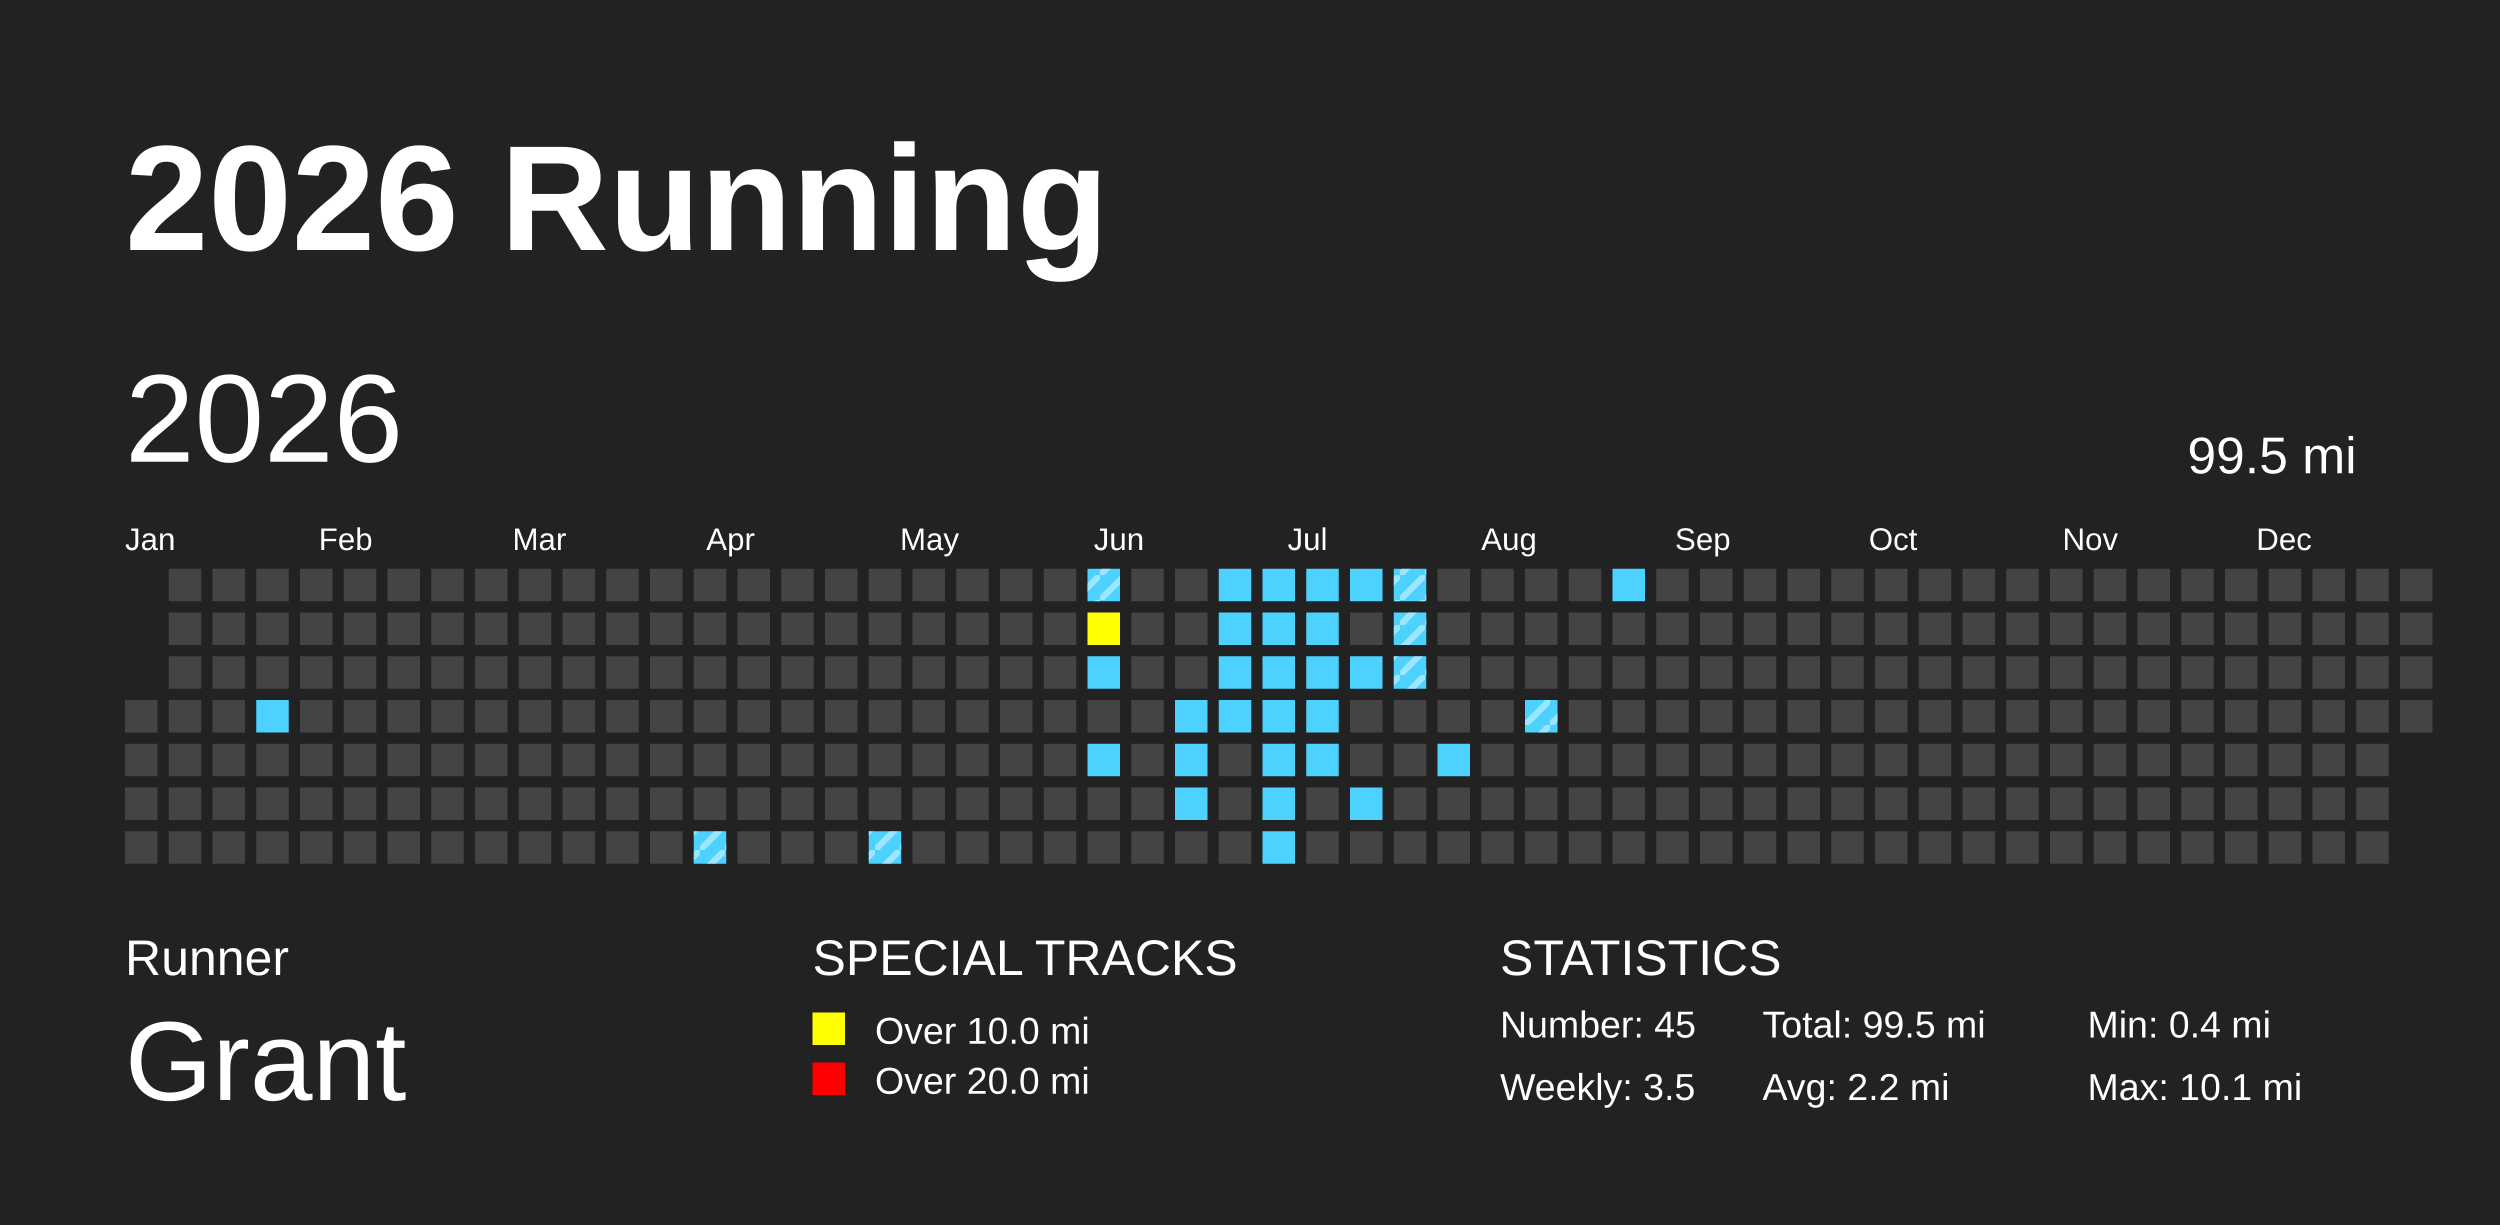
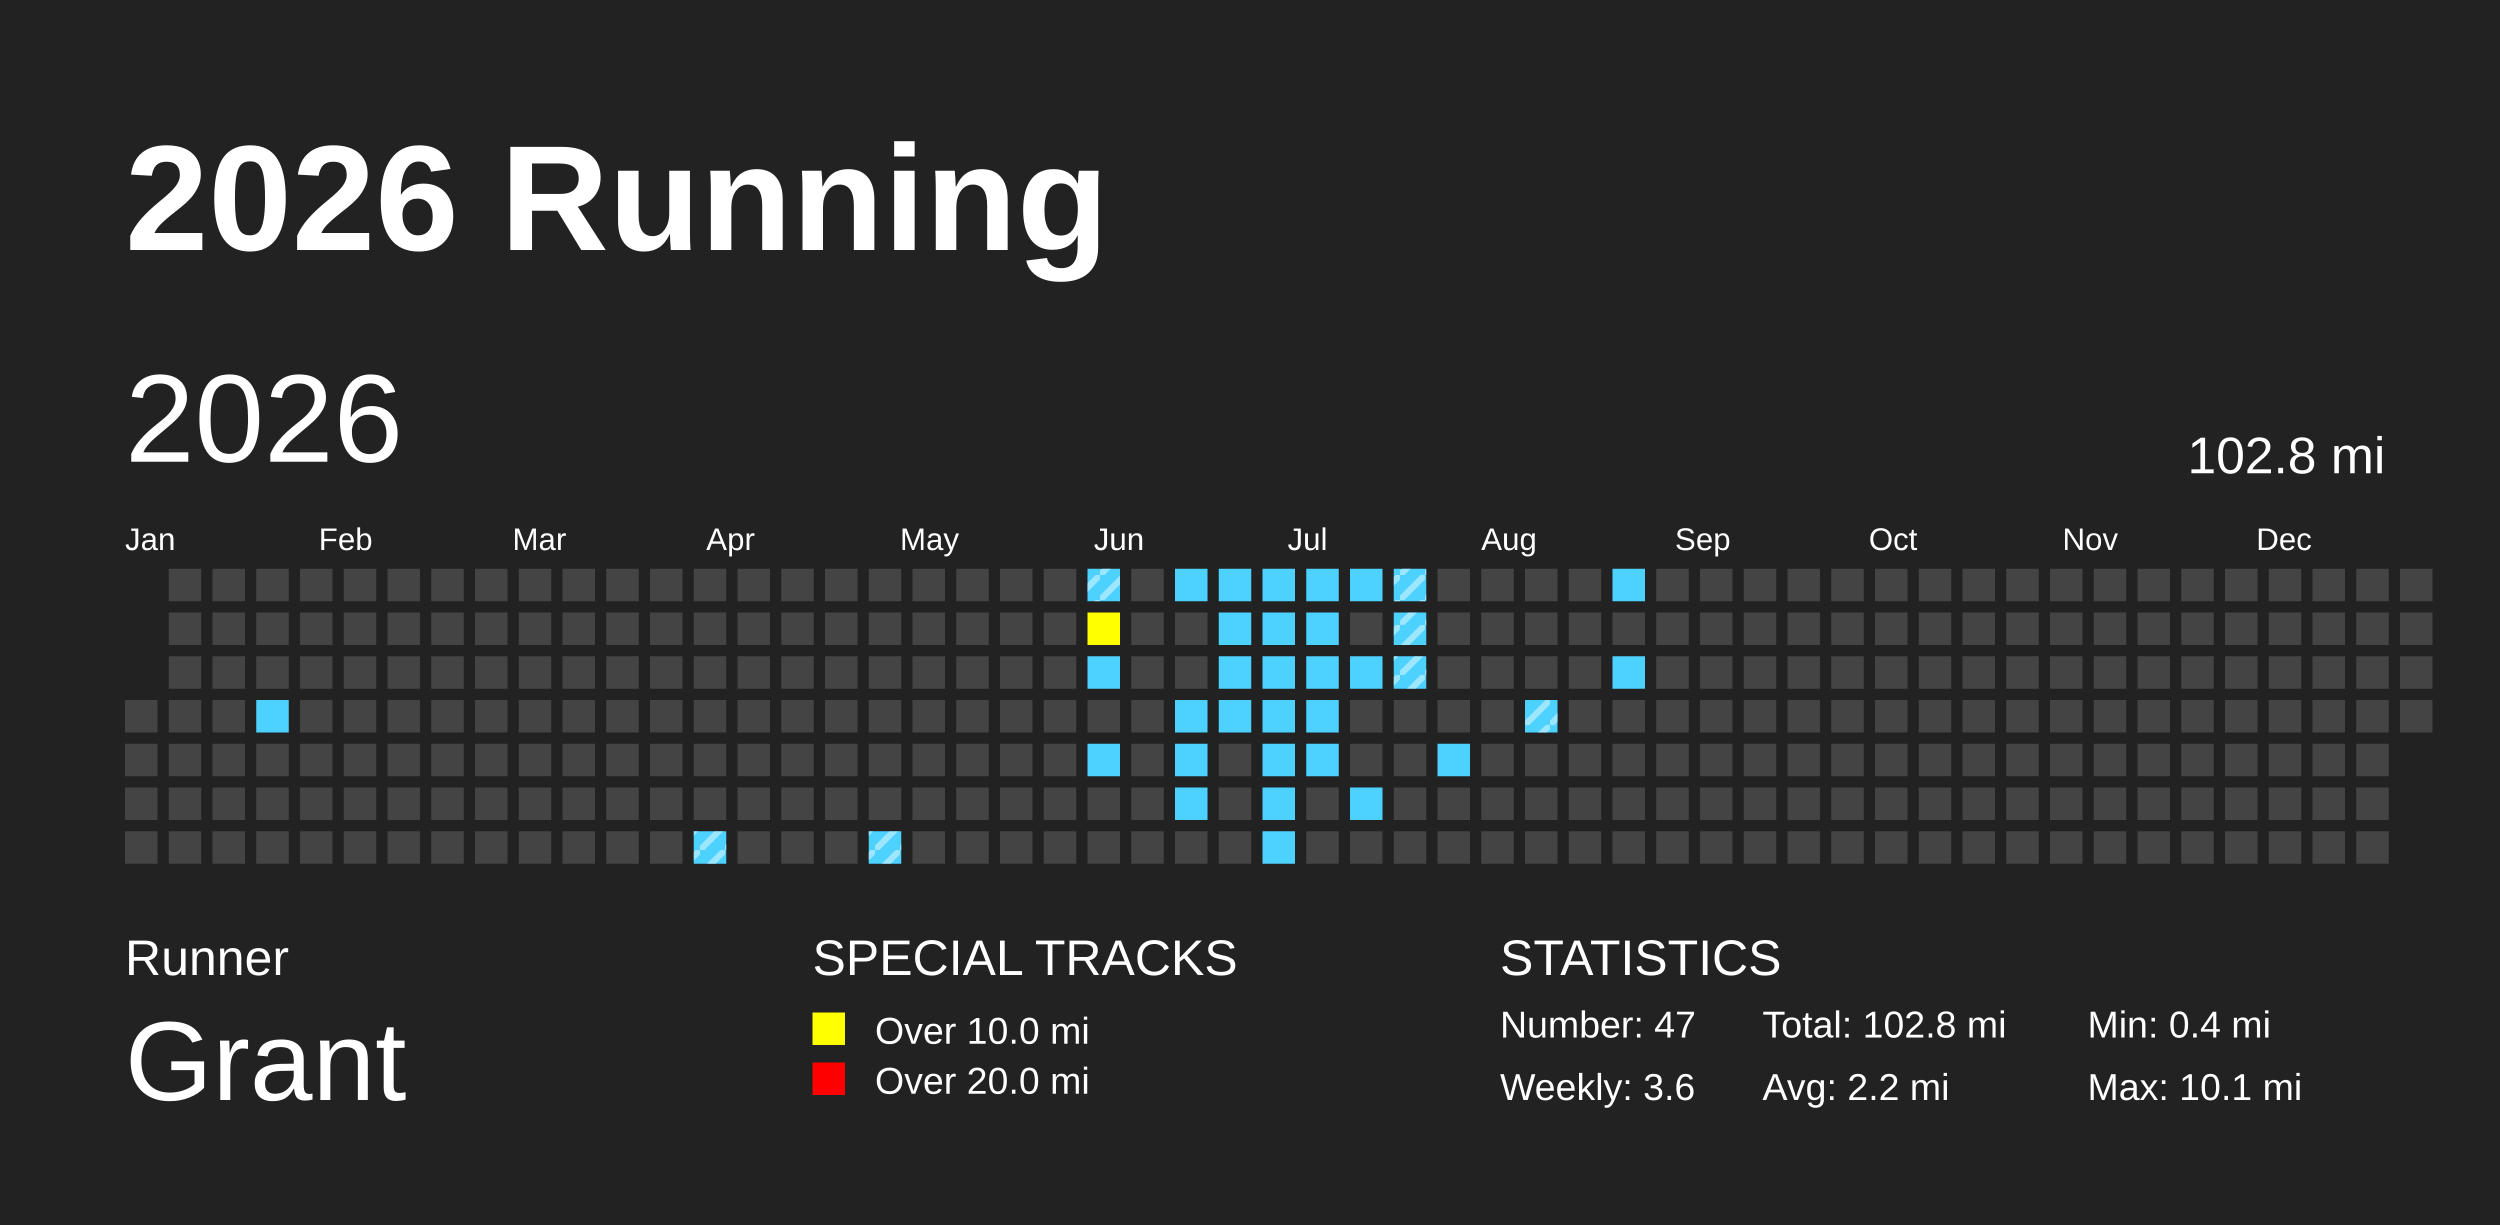
<svg xmlns="http://www.w3.org/2000/svg" baseProfile="full" height="98mm" version="1.1" viewBox="0,0,200,98" width="200mm">
  <defs>
    <pattern height="2" id="indoor-stripe" patternUnits="userSpaceOnUse" width="2">
      <line stroke="white" stroke-opacity="0.45" stroke-width="0.5" x1="0" x2="2" y1="2" y2="0" />
    </pattern>
  </defs>
  <rect fill="#222222" height="98" width="200" x="0" y="0" />
  <text fill="#FFFFFF" style="font-size:12px; font-family:Arial; font-weight:bold;" x="10" y="20">2026 Running</text>
  <text fill="#FFFFFF" style="font-size:4px; font-family:Arial" x="10" y="78">Runner</text>
  <text fill="#FFFFFF" style="font-size:9px; font-family:Arial" x="10" y="88">Grant</text>
  <text fill="#FFFFFF" style="font-size:4px; font-family:Arial" x="65" y="78">SPECIAL TRACKS</text>
  <rect fill="yellow" height="2.6" width="2.6" x="65" y="81" />
  <text fill="#FFFFFF" style="font-size:3px; font-family:Arial" x="70" y="83.5">Over 10.0 mi</text>
  <rect fill="red" height="2.6" width="2.6" x="65" y="85" />
  <text fill="#FFFFFF" style="font-size:3px; font-family:Arial" x="70" y="87.5">Over 20.0 mi</text>
  <text fill="#FFFFFF" style="font-size:4px; font-family:Arial" x="120" y="78">STATISTICS</text>
-   <text fill="#FFFFFF" style="font-size:3px; font-family:Arial" x="120" y="83">Number: 45</text>
-   <text fill="#FFFFFF" style="font-size:3px; font-family:Arial" x="120" y="88">Weekly: 3.5</text>
-   <text fill="#FFFFFF" style="font-size:3px; font-family:Arial" x="141" y="83">Total: 99.5 mi</text>
+   <text fill="#FFFFFF" style="font-size:3px; font-family:Arial" x="120" y="83">Number: 47</text>
+   <text fill="#FFFFFF" style="font-size:3px; font-family:Arial" x="120" y="88">Weekly: 3.6</text>
+   <text fill="#FFFFFF" style="font-size:3px; font-family:Arial" x="141" y="83">Total: 102.8 mi</text>
  <text fill="#FFFFFF" style="font-size:3px; font-family:Arial" x="141" y="88">Avg: 2.2 mi</text>
  <text fill="#FFFFFF" style="font-size:3px; font-family:Arial" x="167" y="83">Min: 0.4 mi</text>
  <text fill="#FFFFFF" style="font-size:3px; font-family:Arial" x="167" y="88">Max: 10.1 mi</text>
  <text dominant-baseline="hanging" fill="#FFFFFF" style="font-size:10.0px; font-family:Arial;" x="10" y="30">2026</text>
-   <text dominant-baseline="hanging" fill="#FFFFFF" style="font-size:4.125px; font-family:Arial;" x="175" y="35">99.5 mi</text>
+   <text dominant-baseline="hanging" fill="#FFFFFF" style="font-size:4.125px; font-family:Arial;" x="175" y="35">102.8 mi</text>
  <text fill="#FFFFFF" style="font-size:2.5px; font-family:Arial" x="10.0" y="44">Jan</text>
  <text fill="#FFFFFF" style="font-size:2.5px; font-family:Arial" x="25.5" y="44">Feb</text>
  <text fill="#FFFFFF" style="font-size:2.5px; font-family:Arial" x="41.0" y="44">Mar</text>
  <text fill="#FFFFFF" style="font-size:2.5px; font-family:Arial" x="56.5" y="44">Apr</text>
  <text fill="#FFFFFF" style="font-size:2.5px; font-family:Arial" x="72.0" y="44">May</text>
  <text fill="#FFFFFF" style="font-size:2.5px; font-family:Arial" x="87.5" y="44">Jun</text>
  <text fill="#FFFFFF" style="font-size:2.5px; font-family:Arial" x="103.0" y="44">Jul</text>
  <text fill="#FFFFFF" style="font-size:2.5px; font-family:Arial" x="118.5" y="44">Aug</text>
  <text fill="#FFFFFF" style="font-size:2.5px; font-family:Arial" x="134.0" y="44">Sep</text>
  <text fill="#FFFFFF" style="font-size:2.5px; font-family:Arial" x="149.5" y="44">Oct</text>
  <text fill="#FFFFFF" style="font-size:2.5px; font-family:Arial" x="165.0" y="44">Nov</text>
  <text fill="#FFFFFF" style="font-size:2.5px; font-family:Arial" x="180.5" y="44">Dec</text>
  <rect fill="#444444" height="2.6" width="2.6" x="10.0" y="56.0" />
  <rect fill="#444444" height="2.6" width="2.6" x="10.0" y="59.5" />
  <rect fill="#444444" height="2.6" width="2.6" x="10.0" y="63.0" />
  <rect fill="#444444" height="2.6" width="2.6" x="10.0" y="66.5" />
  <rect fill="#444444" height="2.6" width="2.6" x="13.5" y="45.5" />
  <rect fill="#444444" height="2.6" width="2.6" x="13.5" y="49.0" />
  <rect fill="#444444" height="2.6" width="2.6" x="13.5" y="52.5" />
  <rect fill="#444444" height="2.6" width="2.6" x="13.5" y="56.0" />
  <rect fill="#444444" height="2.6" width="2.6" x="13.5" y="59.5" />
  <rect fill="#444444" height="2.6" width="2.6" x="13.5" y="63.0" />
  <rect fill="#444444" height="2.6" width="2.6" x="13.5" y="66.5" />
  <rect fill="#444444" height="2.6" width="2.6" x="17.0" y="45.5" />
  <rect fill="#444444" height="2.6" width="2.6" x="17.0" y="49.0" />
  <rect fill="#444444" height="2.6" width="2.6" x="17.0" y="52.5" />
  <rect fill="#444444" height="2.6" width="2.6" x="17.0" y="56.0" />
  <rect fill="#444444" height="2.6" width="2.6" x="17.0" y="59.5" />
  <rect fill="#444444" height="2.6" width="2.6" x="17.0" y="63.0" />
  <rect fill="#444444" height="2.6" width="2.6" x="17.0" y="66.5" />
  <rect fill="#444444" height="2.6" width="2.6" x="20.5" y="45.5" />
  <rect fill="#444444" height="2.6" width="2.6" x="20.5" y="49.0" />
  <rect fill="#444444" height="2.6" width="2.6" x="20.5" y="52.5" />
  <rect fill="#4DD2FF" height="2.6" width="2.6" x="20.5" y="56.0" />
  <rect fill="#444444" height="2.6" width="2.6" x="20.5" y="59.5" />
  <rect fill="#444444" height="2.6" width="2.6" x="20.5" y="63.0" />
  <rect fill="#444444" height="2.6" width="2.6" x="20.5" y="66.5" />
  <rect fill="#444444" height="2.6" width="2.6" x="24.0" y="45.5" />
  <rect fill="#444444" height="2.6" width="2.6" x="24.0" y="49.0" />
  <rect fill="#444444" height="2.6" width="2.6" x="24.0" y="52.5" />
  <rect fill="#444444" height="2.6" width="2.6" x="24.0" y="56.0" />
  <rect fill="#444444" height="2.6" width="2.6" x="24.0" y="59.5" />
  <rect fill="#444444" height="2.6" width="2.6" x="24.0" y="63.0" />
  <rect fill="#444444" height="2.6" width="2.6" x="24.0" y="66.5" />
  <rect fill="#444444" height="2.6" width="2.6" x="27.5" y="45.5" />
  <rect fill="#444444" height="2.6" width="2.6" x="27.5" y="49.0" />
  <rect fill="#444444" height="2.6" width="2.6" x="27.5" y="52.5" />
  <rect fill="#444444" height="2.6" width="2.6" x="27.5" y="56.0" />
  <rect fill="#444444" height="2.6" width="2.6" x="27.5" y="59.5" />
  <rect fill="#444444" height="2.6" width="2.6" x="27.5" y="63.0" />
  <rect fill="#444444" height="2.6" width="2.6" x="27.5" y="66.5" />
  <rect fill="#444444" height="2.6" width="2.6" x="31.0" y="45.5" />
  <rect fill="#444444" height="2.6" width="2.6" x="31.0" y="49.0" />
  <rect fill="#444444" height="2.6" width="2.6" x="31.0" y="52.5" />
  <rect fill="#444444" height="2.6" width="2.6" x="31.0" y="56.0" />
  <rect fill="#444444" height="2.6" width="2.6" x="31.0" y="59.5" />
  <rect fill="#444444" height="2.6" width="2.6" x="31.0" y="63.0" />
  <rect fill="#444444" height="2.6" width="2.6" x="31.0" y="66.5" />
  <rect fill="#444444" height="2.6" width="2.6" x="34.5" y="45.5" />
  <rect fill="#444444" height="2.6" width="2.6" x="34.5" y="49.0" />
  <rect fill="#444444" height="2.6" width="2.6" x="34.5" y="52.5" />
  <rect fill="#444444" height="2.6" width="2.6" x="34.5" y="56.0" />
  <rect fill="#444444" height="2.6" width="2.6" x="34.5" y="59.5" />
  <rect fill="#444444" height="2.6" width="2.6" x="34.5" y="63.0" />
  <rect fill="#444444" height="2.6" width="2.6" x="34.5" y="66.5" />
  <rect fill="#444444" height="2.6" width="2.6" x="38.0" y="45.5" />
  <rect fill="#444444" height="2.6" width="2.6" x="38.0" y="49.0" />
  <rect fill="#444444" height="2.6" width="2.6" x="38.0" y="52.5" />
  <rect fill="#444444" height="2.6" width="2.6" x="38.0" y="56.0" />
  <rect fill="#444444" height="2.6" width="2.6" x="38.0" y="59.5" />
  <rect fill="#444444" height="2.6" width="2.6" x="38.0" y="63.0" />
  <rect fill="#444444" height="2.6" width="2.6" x="38.0" y="66.5" />
  <rect fill="#444444" height="2.6" width="2.6" x="41.5" y="45.5" />
  <rect fill="#444444" height="2.6" width="2.6" x="41.5" y="49.0" />
  <rect fill="#444444" height="2.6" width="2.6" x="41.5" y="52.5" />
  <rect fill="#444444" height="2.6" width="2.6" x="41.5" y="56.0" />
  <rect fill="#444444" height="2.6" width="2.6" x="41.5" y="59.5" />
  <rect fill="#444444" height="2.6" width="2.6" x="41.5" y="63.0" />
  <rect fill="#444444" height="2.6" width="2.6" x="41.5" y="66.5" />
  <rect fill="#444444" height="2.6" width="2.6" x="45.0" y="45.5" />
  <rect fill="#444444" height="2.6" width="2.6" x="45.0" y="49.0" />
  <rect fill="#444444" height="2.6" width="2.6" x="45.0" y="52.5" />
  <rect fill="#444444" height="2.6" width="2.6" x="45.0" y="56.0" />
  <rect fill="#444444" height="2.6" width="2.6" x="45.0" y="59.5" />
  <rect fill="#444444" height="2.6" width="2.6" x="45.0" y="63.0" />
  <rect fill="#444444" height="2.6" width="2.6" x="45.0" y="66.5" />
  <rect fill="#444444" height="2.6" width="2.6" x="48.5" y="45.5" />
  <rect fill="#444444" height="2.6" width="2.6" x="48.5" y="49.0" />
  <rect fill="#444444" height="2.6" width="2.6" x="48.5" y="52.5" />
  <rect fill="#444444" height="2.6" width="2.6" x="48.5" y="56.0" />
  <rect fill="#444444" height="2.6" width="2.6" x="48.5" y="59.5" />
  <rect fill="#444444" height="2.6" width="2.6" x="48.5" y="63.0" />
  <rect fill="#444444" height="2.6" width="2.6" x="48.5" y="66.5" />
  <rect fill="#444444" height="2.6" width="2.6" x="52.0" y="45.5" />
  <rect fill="#444444" height="2.6" width="2.6" x="52.0" y="49.0" />
  <rect fill="#444444" height="2.6" width="2.6" x="52.0" y="52.5" />
  <rect fill="#444444" height="2.6" width="2.6" x="52.0" y="56.0" />
  <rect fill="#444444" height="2.6" width="2.6" x="52.0" y="59.5" />
  <rect fill="#444444" height="2.6" width="2.6" x="52.0" y="63.0" />
  <rect fill="#444444" height="2.6" width="2.6" x="52.0" y="66.5" />
  <rect fill="#444444" height="2.6" width="2.6" x="55.5" y="45.5" />
  <rect fill="#444444" height="2.6" width="2.6" x="55.5" y="49.0" />
  <rect fill="#444444" height="2.6" width="2.6" x="55.5" y="52.5" />
  <rect fill="#444444" height="2.6" width="2.6" x="55.5" y="56.0" />
  <rect fill="#444444" height="2.6" width="2.6" x="55.5" y="59.5" />
  <rect fill="#444444" height="2.6" width="2.6" x="55.5" y="63.0" />
  <rect fill="#4DD2FF" height="2.6" width="2.6" x="55.5" y="66.5" />
  <rect fill="url(#indoor-stripe)" height="2.6" style="pointer-events: none;" width="2.6" x="55.5" y="66.5" />
  <rect fill="#444444" height="2.6" width="2.6" x="59.0" y="45.5" />
  <rect fill="#444444" height="2.6" width="2.6" x="59.0" y="49.0" />
  <rect fill="#444444" height="2.6" width="2.6" x="59.0" y="52.5" />
  <rect fill="#444444" height="2.6" width="2.6" x="59.0" y="56.0" />
  <rect fill="#444444" height="2.6" width="2.6" x="59.0" y="59.5" />
  <rect fill="#444444" height="2.6" width="2.6" x="59.0" y="63.0" />
  <rect fill="#444444" height="2.6" width="2.6" x="59.0" y="66.5" />
  <rect fill="#444444" height="2.6" width="2.6" x="62.5" y="45.5" />
  <rect fill="#444444" height="2.6" width="2.6" x="62.5" y="49.0" />
  <rect fill="#444444" height="2.6" width="2.6" x="62.5" y="52.5" />
  <rect fill="#444444" height="2.6" width="2.6" x="62.5" y="56.0" />
  <rect fill="#444444" height="2.6" width="2.6" x="62.5" y="59.5" />
  <rect fill="#444444" height="2.6" width="2.6" x="62.5" y="63.0" />
  <rect fill="#444444" height="2.6" width="2.6" x="62.5" y="66.5" />
  <rect fill="#444444" height="2.6" width="2.6" x="66.0" y="45.5" />
  <rect fill="#444444" height="2.6" width="2.6" x="66.0" y="49.0" />
  <rect fill="#444444" height="2.6" width="2.6" x="66.0" y="52.5" />
  <rect fill="#444444" height="2.6" width="2.6" x="66.0" y="56.0" />
  <rect fill="#444444" height="2.6" width="2.6" x="66.0" y="59.5" />
  <rect fill="#444444" height="2.6" width="2.6" x="66.0" y="63.0" />
  <rect fill="#444444" height="2.6" width="2.6" x="66.0" y="66.5" />
  <rect fill="#444444" height="2.6" width="2.6" x="69.5" y="45.5" />
  <rect fill="#444444" height="2.6" width="2.6" x="69.5" y="49.0" />
  <rect fill="#444444" height="2.6" width="2.6" x="69.5" y="52.5" />
  <rect fill="#444444" height="2.6" width="2.6" x="69.5" y="56.0" />
  <rect fill="#444444" height="2.6" width="2.6" x="69.5" y="59.5" />
  <rect fill="#444444" height="2.6" width="2.6" x="69.5" y="63.0" />
  <rect fill="#4DD2FF" height="2.6" width="2.6" x="69.5" y="66.5" />
  <rect fill="url(#indoor-stripe)" height="2.6" style="pointer-events: none;" width="2.6" x="69.5" y="66.5" />
  <rect fill="#444444" height="2.6" width="2.6" x="73.0" y="45.5" />
  <rect fill="#444444" height="2.6" width="2.6" x="73.0" y="49.0" />
  <rect fill="#444444" height="2.6" width="2.6" x="73.0" y="52.5" />
  <rect fill="#444444" height="2.6" width="2.6" x="73.0" y="56.0" />
  <rect fill="#444444" height="2.6" width="2.6" x="73.0" y="59.5" />
  <rect fill="#444444" height="2.6" width="2.6" x="73.0" y="63.0" />
  <rect fill="#444444" height="2.6" width="2.6" x="73.0" y="66.5" />
  <rect fill="#444444" height="2.6" width="2.6" x="76.5" y="45.5" />
  <rect fill="#444444" height="2.6" width="2.6" x="76.5" y="49.0" />
  <rect fill="#444444" height="2.6" width="2.6" x="76.5" y="52.5" />
  <rect fill="#444444" height="2.6" width="2.6" x="76.5" y="56.0" />
  <rect fill="#444444" height="2.6" width="2.6" x="76.5" y="59.5" />
  <rect fill="#444444" height="2.6" width="2.6" x="76.5" y="63.0" />
  <rect fill="#444444" height="2.6" width="2.6" x="76.5" y="66.5" />
  <rect fill="#444444" height="2.6" width="2.6" x="80.0" y="45.5" />
  <rect fill="#444444" height="2.6" width="2.6" x="80.0" y="49.0" />
  <rect fill="#444444" height="2.6" width="2.6" x="80.0" y="52.5" />
  <rect fill="#444444" height="2.6" width="2.6" x="80.0" y="56.0" />
  <rect fill="#444444" height="2.6" width="2.6" x="80.0" y="59.5" />
  <rect fill="#444444" height="2.6" width="2.6" x="80.0" y="63.0" />
  <rect fill="#444444" height="2.6" width="2.6" x="80.0" y="66.5" />
  <rect fill="#444444" height="2.6" width="2.6" x="83.5" y="45.5" />
  <rect fill="#444444" height="2.6" width="2.6" x="83.5" y="49.0" />
  <rect fill="#444444" height="2.6" width="2.6" x="83.5" y="52.5" />
  <rect fill="#444444" height="2.6" width="2.6" x="83.5" y="56.0" />
  <rect fill="#444444" height="2.6" width="2.6" x="83.5" y="59.5" />
  <rect fill="#444444" height="2.6" width="2.6" x="83.5" y="63.0" />
  <rect fill="#444444" height="2.6" width="2.6" x="83.5" y="66.5" />
  <rect fill="#4DD2FF" height="2.6" width="2.6" x="87.0" y="45.5" />
  <rect fill="url(#indoor-stripe)" height="2.6" style="pointer-events: none;" width="2.6" x="87.0" y="45.5" />
  <rect fill="yellow" height="2.6" width="2.6" x="87.0" y="49.0" />
  <rect fill="#4DD2FF" height="2.6" width="2.6" x="87.0" y="52.5" />
  <rect fill="#444444" height="2.6" width="2.6" x="87.0" y="56.0" />
  <rect fill="#4DD2FF" height="2.6" width="2.6" x="87.0" y="59.5" />
  <rect fill="#444444" height="2.6" width="2.6" x="87.0" y="63.0" />
  <rect fill="#444444" height="2.6" width="2.6" x="87.0" y="66.5" />
  <rect fill="#444444" height="2.6" width="2.6" x="90.5" y="45.5" />
  <rect fill="#444444" height="2.6" width="2.6" x="90.5" y="49.0" />
  <rect fill="#444444" height="2.6" width="2.6" x="90.5" y="52.5" />
  <rect fill="#444444" height="2.6" width="2.6" x="90.5" y="56.0" />
  <rect fill="#444444" height="2.6" width="2.6" x="90.5" y="59.5" />
  <rect fill="#444444" height="2.6" width="2.6" x="90.5" y="63.0" />
  <rect fill="#444444" height="2.6" width="2.6" x="90.5" y="66.5" />
-   <rect fill="#444444" height="2.6" width="2.6" x="94.0" y="45.5" />
+   <rect fill="#4DD2FF" height="2.6" width="2.6" x="94.0" y="45.5" />
  <rect fill="#444444" height="2.6" width="2.6" x="94.0" y="49.0" />
  <rect fill="#444444" height="2.6" width="2.6" x="94.0" y="52.5" />
  <rect fill="#4DD2FF" height="2.6" width="2.6" x="94.0" y="56.0" />
  <rect fill="#4DD2FF" height="2.6" width="2.6" x="94.0" y="59.5" />
  <rect fill="#4DD2FF" height="2.6" width="2.6" x="94.0" y="63.0" />
  <rect fill="#444444" height="2.6" width="2.6" x="94.0" y="66.5" />
  <rect fill="#4DD2FF" height="2.6" width="2.6" x="97.5" y="45.5" />
  <rect fill="#4DD2FF" height="2.6" width="2.6" x="97.5" y="49.0" />
  <rect fill="#4DD2FF" height="2.6" width="2.6" x="97.5" y="52.5" />
  <rect fill="#4DD2FF" height="2.6" width="2.6" x="97.5" y="56.0" />
  <rect fill="#444444" height="2.6" width="2.6" x="97.5" y="59.5" />
  <rect fill="#444444" height="2.6" width="2.6" x="97.5" y="63.0" />
  <rect fill="#444444" height="2.6" width="2.6" x="97.5" y="66.5" />
  <rect fill="#4DD2FF" height="2.6" width="2.6" x="101.0" y="45.5" />
  <rect fill="#4DD2FF" height="2.6" width="2.6" x="101.0" y="49.0" />
  <rect fill="#4DD2FF" height="2.6" width="2.6" x="101.0" y="52.5" />
  <rect fill="#4DD2FF" height="2.6" width="2.6" x="101.0" y="56.0" />
  <rect fill="#4DD2FF" height="2.6" width="2.6" x="101.0" y="59.5" />
  <rect fill="#4DD2FF" height="2.6" width="2.6" x="101.0" y="63.0" />
  <rect fill="#4DD2FF" height="2.6" width="2.6" x="101.0" y="66.5" />
  <rect fill="#4DD2FF" height="2.6" width="2.6" x="104.5" y="45.5" />
  <rect fill="#4DD2FF" height="2.6" width="2.6" x="104.5" y="49.0" />
  <rect fill="#4DD2FF" height="2.6" width="2.6" x="104.5" y="52.5" />
  <rect fill="#4DD2FF" height="2.6" width="2.6" x="104.5" y="56.0" />
  <rect fill="#4DD2FF" height="2.6" width="2.6" x="104.5" y="59.5" />
  <rect fill="#444444" height="2.6" width="2.6" x="104.5" y="63.0" />
  <rect fill="#444444" height="2.6" width="2.6" x="104.5" y="66.5" />
  <rect fill="#4DD2FF" height="2.6" width="2.6" x="108.0" y="45.5" />
  <rect fill="#444444" height="2.6" width="2.6" x="108.0" y="49.0" />
  <rect fill="#4DD2FF" height="2.6" width="2.6" x="108.0" y="52.5" />
  <rect fill="#444444" height="2.6" width="2.6" x="108.0" y="56.0" />
  <rect fill="#444444" height="2.6" width="2.6" x="108.0" y="59.5" />
  <rect fill="#4DD2FF" height="2.6" width="2.6" x="108.0" y="63.0" />
  <rect fill="#444444" height="2.6" width="2.6" x="108.0" y="66.5" />
  <rect fill="#4DD2FF" height="2.6" width="2.6" x="111.5" y="45.5" />
  <rect fill="url(#indoor-stripe)" height="2.6" style="pointer-events: none;" width="2.6" x="111.5" y="45.5" />
  <rect fill="#4DD2FF" height="2.6" width="2.6" x="111.5" y="49.0" />
  <rect fill="url(#indoor-stripe)" height="2.6" style="pointer-events: none;" width="2.6" x="111.5" y="49.0" />
  <rect fill="#4DD2FF" height="2.6" width="2.6" x="111.5" y="52.5" />
  <rect fill="url(#indoor-stripe)" height="2.6" style="pointer-events: none;" width="2.6" x="111.5" y="52.5" />
  <rect fill="#444444" height="2.6" width="2.6" x="111.5" y="56.0" />
  <rect fill="#444444" height="2.6" width="2.6" x="111.5" y="59.5" />
  <rect fill="#444444" height="2.6" width="2.6" x="111.5" y="63.0" />
  <rect fill="#444444" height="2.6" width="2.6" x="111.5" y="66.5" />
  <rect fill="#444444" height="2.6" width="2.6" x="115.0" y="45.5" />
  <rect fill="#444444" height="2.6" width="2.6" x="115.0" y="49.0" />
  <rect fill="#444444" height="2.6" width="2.6" x="115.0" y="52.5" />
  <rect fill="#444444" height="2.6" width="2.6" x="115.0" y="56.0" />
  <rect fill="#4DD2FF" height="2.6" width="2.6" x="115.0" y="59.5" />
  <rect fill="#444444" height="2.6" width="2.6" x="115.0" y="63.0" />
  <rect fill="#444444" height="2.6" width="2.6" x="115.0" y="66.5" />
  <rect fill="#444444" height="2.6" width="2.6" x="118.5" y="45.5" />
  <rect fill="#444444" height="2.6" width="2.6" x="118.5" y="49.0" />
  <rect fill="#444444" height="2.6" width="2.6" x="118.5" y="52.5" />
  <rect fill="#444444" height="2.6" width="2.6" x="118.5" y="56.0" />
  <rect fill="#444444" height="2.6" width="2.6" x="118.5" y="59.5" />
  <rect fill="#444444" height="2.6" width="2.6" x="118.5" y="63.0" />
  <rect fill="#444444" height="2.6" width="2.6" x="118.5" y="66.5" />
  <rect fill="#444444" height="2.6" width="2.6" x="122.0" y="45.5" />
  <rect fill="#444444" height="2.6" width="2.6" x="122.0" y="49.0" />
  <rect fill="#444444" height="2.6" width="2.6" x="122.0" y="52.5" />
  <rect fill="#4DD2FF" height="2.6" width="2.6" x="122.0" y="56.0" />
  <rect fill="url(#indoor-stripe)" height="2.6" style="pointer-events: none;" width="2.6" x="122.0" y="56.0" />
  <rect fill="#444444" height="2.6" width="2.6" x="122.0" y="59.5" />
  <rect fill="#444444" height="2.6" width="2.6" x="122.0" y="63.0" />
  <rect fill="#444444" height="2.6" width="2.6" x="122.0" y="66.5" />
  <rect fill="#444444" height="2.6" width="2.6" x="125.5" y="45.5" />
  <rect fill="#444444" height="2.6" width="2.6" x="125.5" y="49.0" />
  <rect fill="#444444" height="2.6" width="2.6" x="125.5" y="52.5" />
  <rect fill="#444444" height="2.6" width="2.6" x="125.5" y="56.0" />
  <rect fill="#444444" height="2.6" width="2.6" x="125.5" y="59.5" />
  <rect fill="#444444" height="2.6" width="2.6" x="125.5" y="63.0" />
  <rect fill="#444444" height="2.6" width="2.6" x="125.5" y="66.5" />
  <rect fill="#4DD2FF" height="2.6" width="2.6" x="129.0" y="45.5" />
  <rect fill="#444444" height="2.6" width="2.6" x="129.0" y="49.0" />
-   <rect fill="#444444" height="2.6" width="2.6" x="129.0" y="52.5" />
+   <rect fill="#4DD2FF" height="2.6" width="2.6" x="129.0" y="52.5" />
  <rect fill="#444444" height="2.6" width="2.6" x="129.0" y="56.0" />
  <rect fill="#444444" height="2.6" width="2.6" x="129.0" y="59.5" />
  <rect fill="#444444" height="2.6" width="2.6" x="129.0" y="63.0" />
  <rect fill="#444444" height="2.6" width="2.6" x="129.0" y="66.5" />
  <rect fill="#444444" height="2.6" width="2.6" x="132.5" y="45.5" />
  <rect fill="#444444" height="2.6" width="2.6" x="132.5" y="49.0" />
  <rect fill="#444444" height="2.6" width="2.6" x="132.5" y="52.5" />
  <rect fill="#444444" height="2.6" width="2.6" x="132.5" y="56.0" />
  <rect fill="#444444" height="2.6" width="2.6" x="132.5" y="59.5" />
  <rect fill="#444444" height="2.6" width="2.6" x="132.5" y="63.0" />
  <rect fill="#444444" height="2.6" width="2.6" x="132.5" y="66.5" />
  <rect fill="#444444" height="2.6" width="2.6" x="136.0" y="45.5" />
  <rect fill="#444444" height="2.6" width="2.6" x="136.0" y="49.0" />
  <rect fill="#444444" height="2.6" width="2.6" x="136.0" y="52.5" />
  <rect fill="#444444" height="2.6" width="2.6" x="136.0" y="56.0" />
  <rect fill="#444444" height="2.6" width="2.6" x="136.0" y="59.5" />
  <rect fill="#444444" height="2.6" width="2.6" x="136.0" y="63.0" />
  <rect fill="#444444" height="2.6" width="2.6" x="136.0" y="66.5" />
  <rect fill="#444444" height="2.6" width="2.6" x="139.5" y="45.5" />
  <rect fill="#444444" height="2.6" width="2.6" x="139.5" y="49.0" />
  <rect fill="#444444" height="2.6" width="2.6" x="139.5" y="52.5" />
  <rect fill="#444444" height="2.6" width="2.6" x="139.5" y="56.0" />
  <rect fill="#444444" height="2.6" width="2.6" x="139.5" y="59.5" />
  <rect fill="#444444" height="2.6" width="2.6" x="139.5" y="63.0" />
  <rect fill="#444444" height="2.6" width="2.6" x="139.5" y="66.5" />
  <rect fill="#444444" height="2.6" width="2.6" x="143.0" y="45.5" />
  <rect fill="#444444" height="2.6" width="2.6" x="143.0" y="49.0" />
  <rect fill="#444444" height="2.6" width="2.6" x="143.0" y="52.5" />
  <rect fill="#444444" height="2.6" width="2.6" x="143.0" y="56.0" />
  <rect fill="#444444" height="2.6" width="2.6" x="143.0" y="59.5" />
  <rect fill="#444444" height="2.6" width="2.6" x="143.0" y="63.0" />
  <rect fill="#444444" height="2.6" width="2.6" x="143.0" y="66.5" />
  <rect fill="#444444" height="2.6" width="2.6" x="146.5" y="45.5" />
  <rect fill="#444444" height="2.6" width="2.6" x="146.5" y="49.0" />
  <rect fill="#444444" height="2.6" width="2.6" x="146.5" y="52.5" />
  <rect fill="#444444" height="2.6" width="2.6" x="146.5" y="56.0" />
  <rect fill="#444444" height="2.6" width="2.6" x="146.5" y="59.5" />
  <rect fill="#444444" height="2.6" width="2.6" x="146.5" y="63.0" />
  <rect fill="#444444" height="2.6" width="2.6" x="146.5" y="66.5" />
  <rect fill="#444444" height="2.6" width="2.6" x="150.0" y="45.5" />
  <rect fill="#444444" height="2.6" width="2.6" x="150.0" y="49.0" />
  <rect fill="#444444" height="2.6" width="2.6" x="150.0" y="52.5" />
  <rect fill="#444444" height="2.6" width="2.6" x="150.0" y="56.0" />
  <rect fill="#444444" height="2.6" width="2.6" x="150.0" y="59.5" />
  <rect fill="#444444" height="2.6" width="2.6" x="150.0" y="63.0" />
  <rect fill="#444444" height="2.6" width="2.6" x="150.0" y="66.5" />
  <rect fill="#444444" height="2.6" width="2.6" x="153.5" y="45.5" />
  <rect fill="#444444" height="2.6" width="2.6" x="153.5" y="49.0" />
  <rect fill="#444444" height="2.6" width="2.6" x="153.5" y="52.5" />
  <rect fill="#444444" height="2.6" width="2.6" x="153.5" y="56.0" />
  <rect fill="#444444" height="2.6" width="2.6" x="153.5" y="59.5" />
  <rect fill="#444444" height="2.6" width="2.6" x="153.5" y="63.0" />
  <rect fill="#444444" height="2.6" width="2.6" x="153.5" y="66.5" />
  <rect fill="#444444" height="2.6" width="2.6" x="157.0" y="45.5" />
  <rect fill="#444444" height="2.6" width="2.6" x="157.0" y="49.0" />
  <rect fill="#444444" height="2.6" width="2.6" x="157.0" y="52.5" />
  <rect fill="#444444" height="2.6" width="2.6" x="157.0" y="56.0" />
  <rect fill="#444444" height="2.6" width="2.6" x="157.0" y="59.5" />
  <rect fill="#444444" height="2.6" width="2.6" x="157.0" y="63.0" />
  <rect fill="#444444" height="2.6" width="2.6" x="157.0" y="66.5" />
  <rect fill="#444444" height="2.6" width="2.6" x="160.5" y="45.5" />
  <rect fill="#444444" height="2.6" width="2.6" x="160.5" y="49.0" />
  <rect fill="#444444" height="2.6" width="2.6" x="160.5" y="52.5" />
  <rect fill="#444444" height="2.6" width="2.6" x="160.5" y="56.0" />
  <rect fill="#444444" height="2.6" width="2.6" x="160.5" y="59.5" />
  <rect fill="#444444" height="2.6" width="2.6" x="160.5" y="63.0" />
  <rect fill="#444444" height="2.6" width="2.6" x="160.5" y="66.5" />
  <rect fill="#444444" height="2.6" width="2.6" x="164.0" y="45.5" />
  <rect fill="#444444" height="2.6" width="2.6" x="164.0" y="49.0" />
  <rect fill="#444444" height="2.6" width="2.6" x="164.0" y="52.5" />
  <rect fill="#444444" height="2.6" width="2.6" x="164.0" y="56.0" />
  <rect fill="#444444" height="2.6" width="2.6" x="164.0" y="59.5" />
  <rect fill="#444444" height="2.6" width="2.6" x="164.0" y="63.0" />
  <rect fill="#444444" height="2.6" width="2.6" x="164.0" y="66.5" />
  <rect fill="#444444" height="2.6" width="2.6" x="167.5" y="45.5" />
  <rect fill="#444444" height="2.6" width="2.6" x="167.5" y="49.0" />
  <rect fill="#444444" height="2.6" width="2.6" x="167.5" y="52.5" />
  <rect fill="#444444" height="2.6" width="2.6" x="167.5" y="56.0" />
  <rect fill="#444444" height="2.6" width="2.6" x="167.5" y="59.5" />
  <rect fill="#444444" height="2.6" width="2.6" x="167.5" y="63.0" />
  <rect fill="#444444" height="2.6" width="2.6" x="167.5" y="66.5" />
  <rect fill="#444444" height="2.6" width="2.6" x="171.0" y="45.5" />
  <rect fill="#444444" height="2.6" width="2.6" x="171.0" y="49.0" />
  <rect fill="#444444" height="2.6" width="2.6" x="171.0" y="52.5" />
  <rect fill="#444444" height="2.6" width="2.6" x="171.0" y="56.0" />
  <rect fill="#444444" height="2.6" width="2.6" x="171.0" y="59.5" />
  <rect fill="#444444" height="2.6" width="2.6" x="171.0" y="63.0" />
  <rect fill="#444444" height="2.6" width="2.6" x="171.0" y="66.5" />
  <rect fill="#444444" height="2.6" width="2.6" x="174.5" y="45.5" />
  <rect fill="#444444" height="2.6" width="2.6" x="174.5" y="49.0" />
  <rect fill="#444444" height="2.6" width="2.6" x="174.5" y="52.5" />
  <rect fill="#444444" height="2.6" width="2.6" x="174.5" y="56.0" />
  <rect fill="#444444" height="2.6" width="2.6" x="174.5" y="59.5" />
  <rect fill="#444444" height="2.6" width="2.6" x="174.5" y="63.0" />
  <rect fill="#444444" height="2.6" width="2.6" x="174.5" y="66.5" />
  <rect fill="#444444" height="2.6" width="2.6" x="178.0" y="45.5" />
  <rect fill="#444444" height="2.6" width="2.6" x="178.0" y="49.0" />
  <rect fill="#444444" height="2.6" width="2.6" x="178.0" y="52.5" />
  <rect fill="#444444" height="2.6" width="2.6" x="178.0" y="56.0" />
  <rect fill="#444444" height="2.6" width="2.6" x="178.0" y="59.5" />
  <rect fill="#444444" height="2.6" width="2.6" x="178.0" y="63.0" />
  <rect fill="#444444" height="2.6" width="2.6" x="178.0" y="66.5" />
  <rect fill="#444444" height="2.6" width="2.6" x="181.5" y="45.5" />
  <rect fill="#444444" height="2.6" width="2.6" x="181.5" y="49.0" />
  <rect fill="#444444" height="2.6" width="2.6" x="181.5" y="52.5" />
  <rect fill="#444444" height="2.6" width="2.6" x="181.5" y="56.0" />
  <rect fill="#444444" height="2.6" width="2.6" x="181.5" y="59.5" />
  <rect fill="#444444" height="2.6" width="2.6" x="181.5" y="63.0" />
  <rect fill="#444444" height="2.6" width="2.6" x="181.5" y="66.5" />
  <rect fill="#444444" height="2.6" width="2.6" x="185.0" y="45.5" />
  <rect fill="#444444" height="2.6" width="2.6" x="185.0" y="49.0" />
  <rect fill="#444444" height="2.6" width="2.6" x="185.0" y="52.5" />
  <rect fill="#444444" height="2.6" width="2.6" x="185.0" y="56.0" />
  <rect fill="#444444" height="2.6" width="2.6" x="185.0" y="59.5" />
  <rect fill="#444444" height="2.6" width="2.6" x="185.0" y="63.0" />
  <rect fill="#444444" height="2.6" width="2.6" x="185.0" y="66.5" />
  <rect fill="#444444" height="2.6" width="2.6" x="188.5" y="45.5" />
  <rect fill="#444444" height="2.6" width="2.6" x="188.5" y="49.0" />
  <rect fill="#444444" height="2.6" width="2.6" x="188.5" y="52.5" />
  <rect fill="#444444" height="2.6" width="2.6" x="188.5" y="56.0" />
  <rect fill="#444444" height="2.6" width="2.6" x="188.5" y="59.5" />
  <rect fill="#444444" height="2.6" width="2.6" x="188.5" y="63.0" />
  <rect fill="#444444" height="2.6" width="2.6" x="188.5" y="66.5" />
  <rect fill="#444444" height="2.6" width="2.6" x="192.0" y="45.5" />
  <rect fill="#444444" height="2.6" width="2.6" x="192.0" y="49.0" />
  <rect fill="#444444" height="2.6" width="2.6" x="192.0" y="52.5" />
  <rect fill="#444444" height="2.6" width="2.6" x="192.0" y="56.0" />
</svg>
